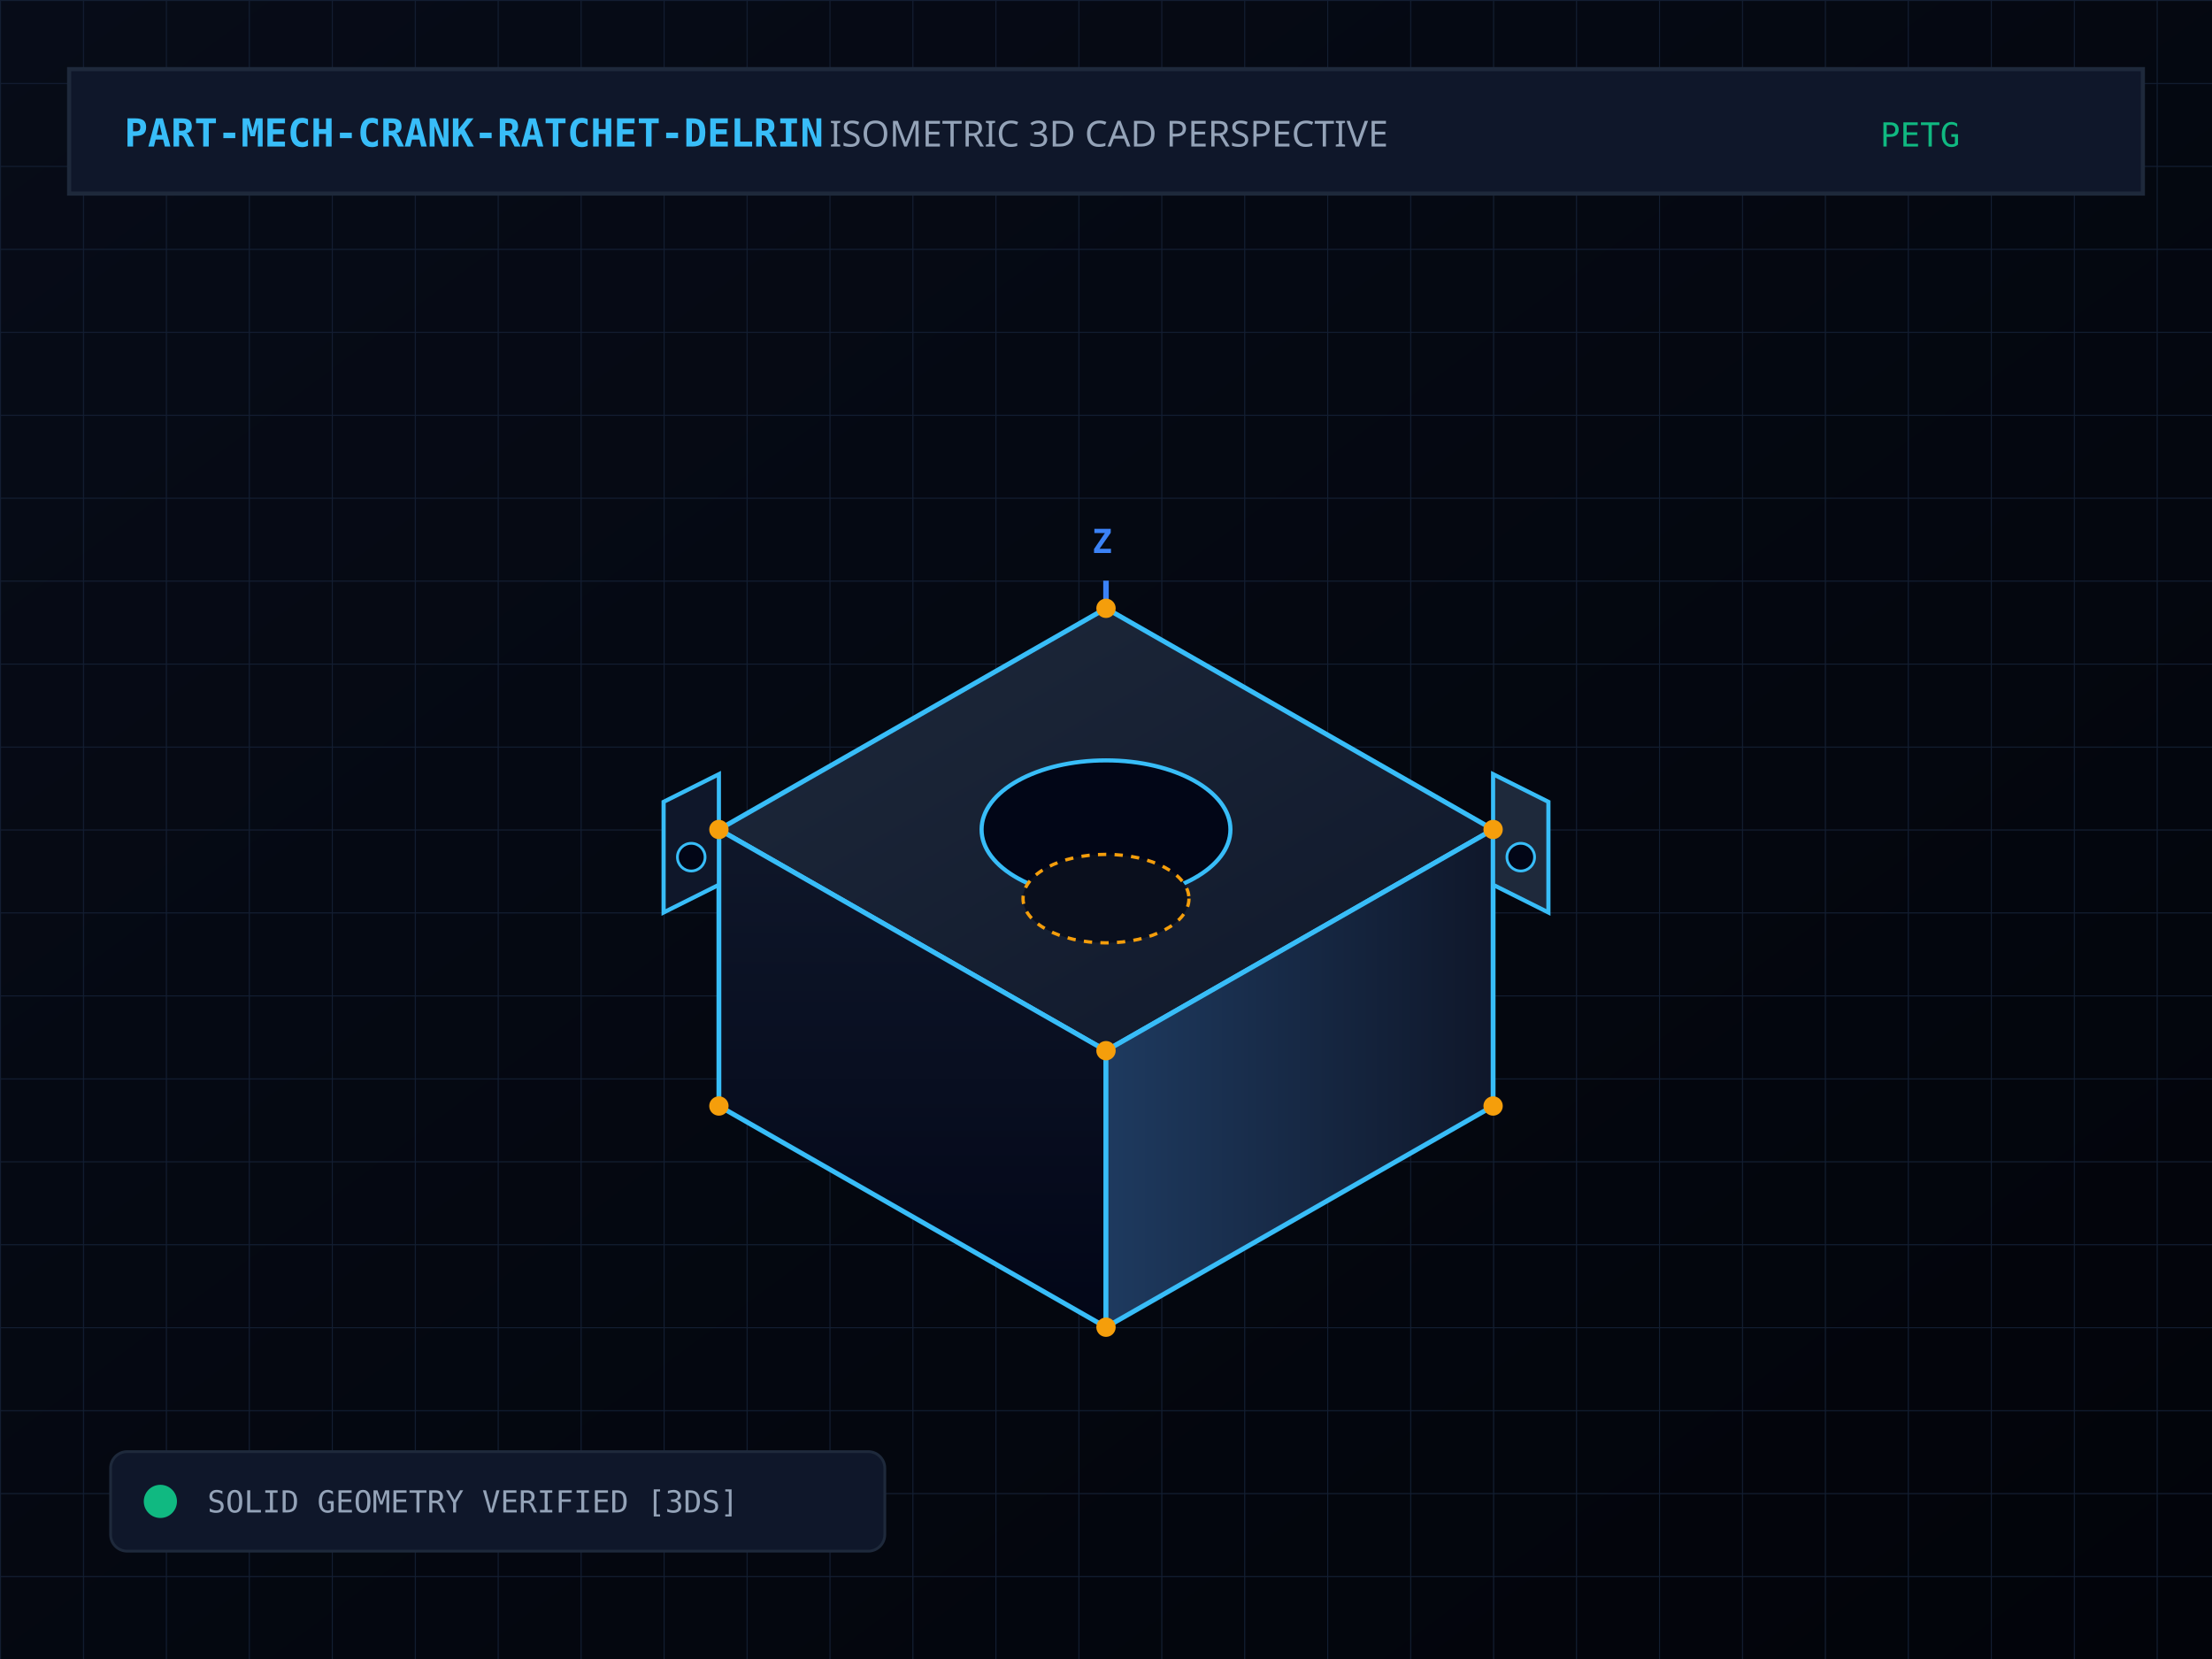
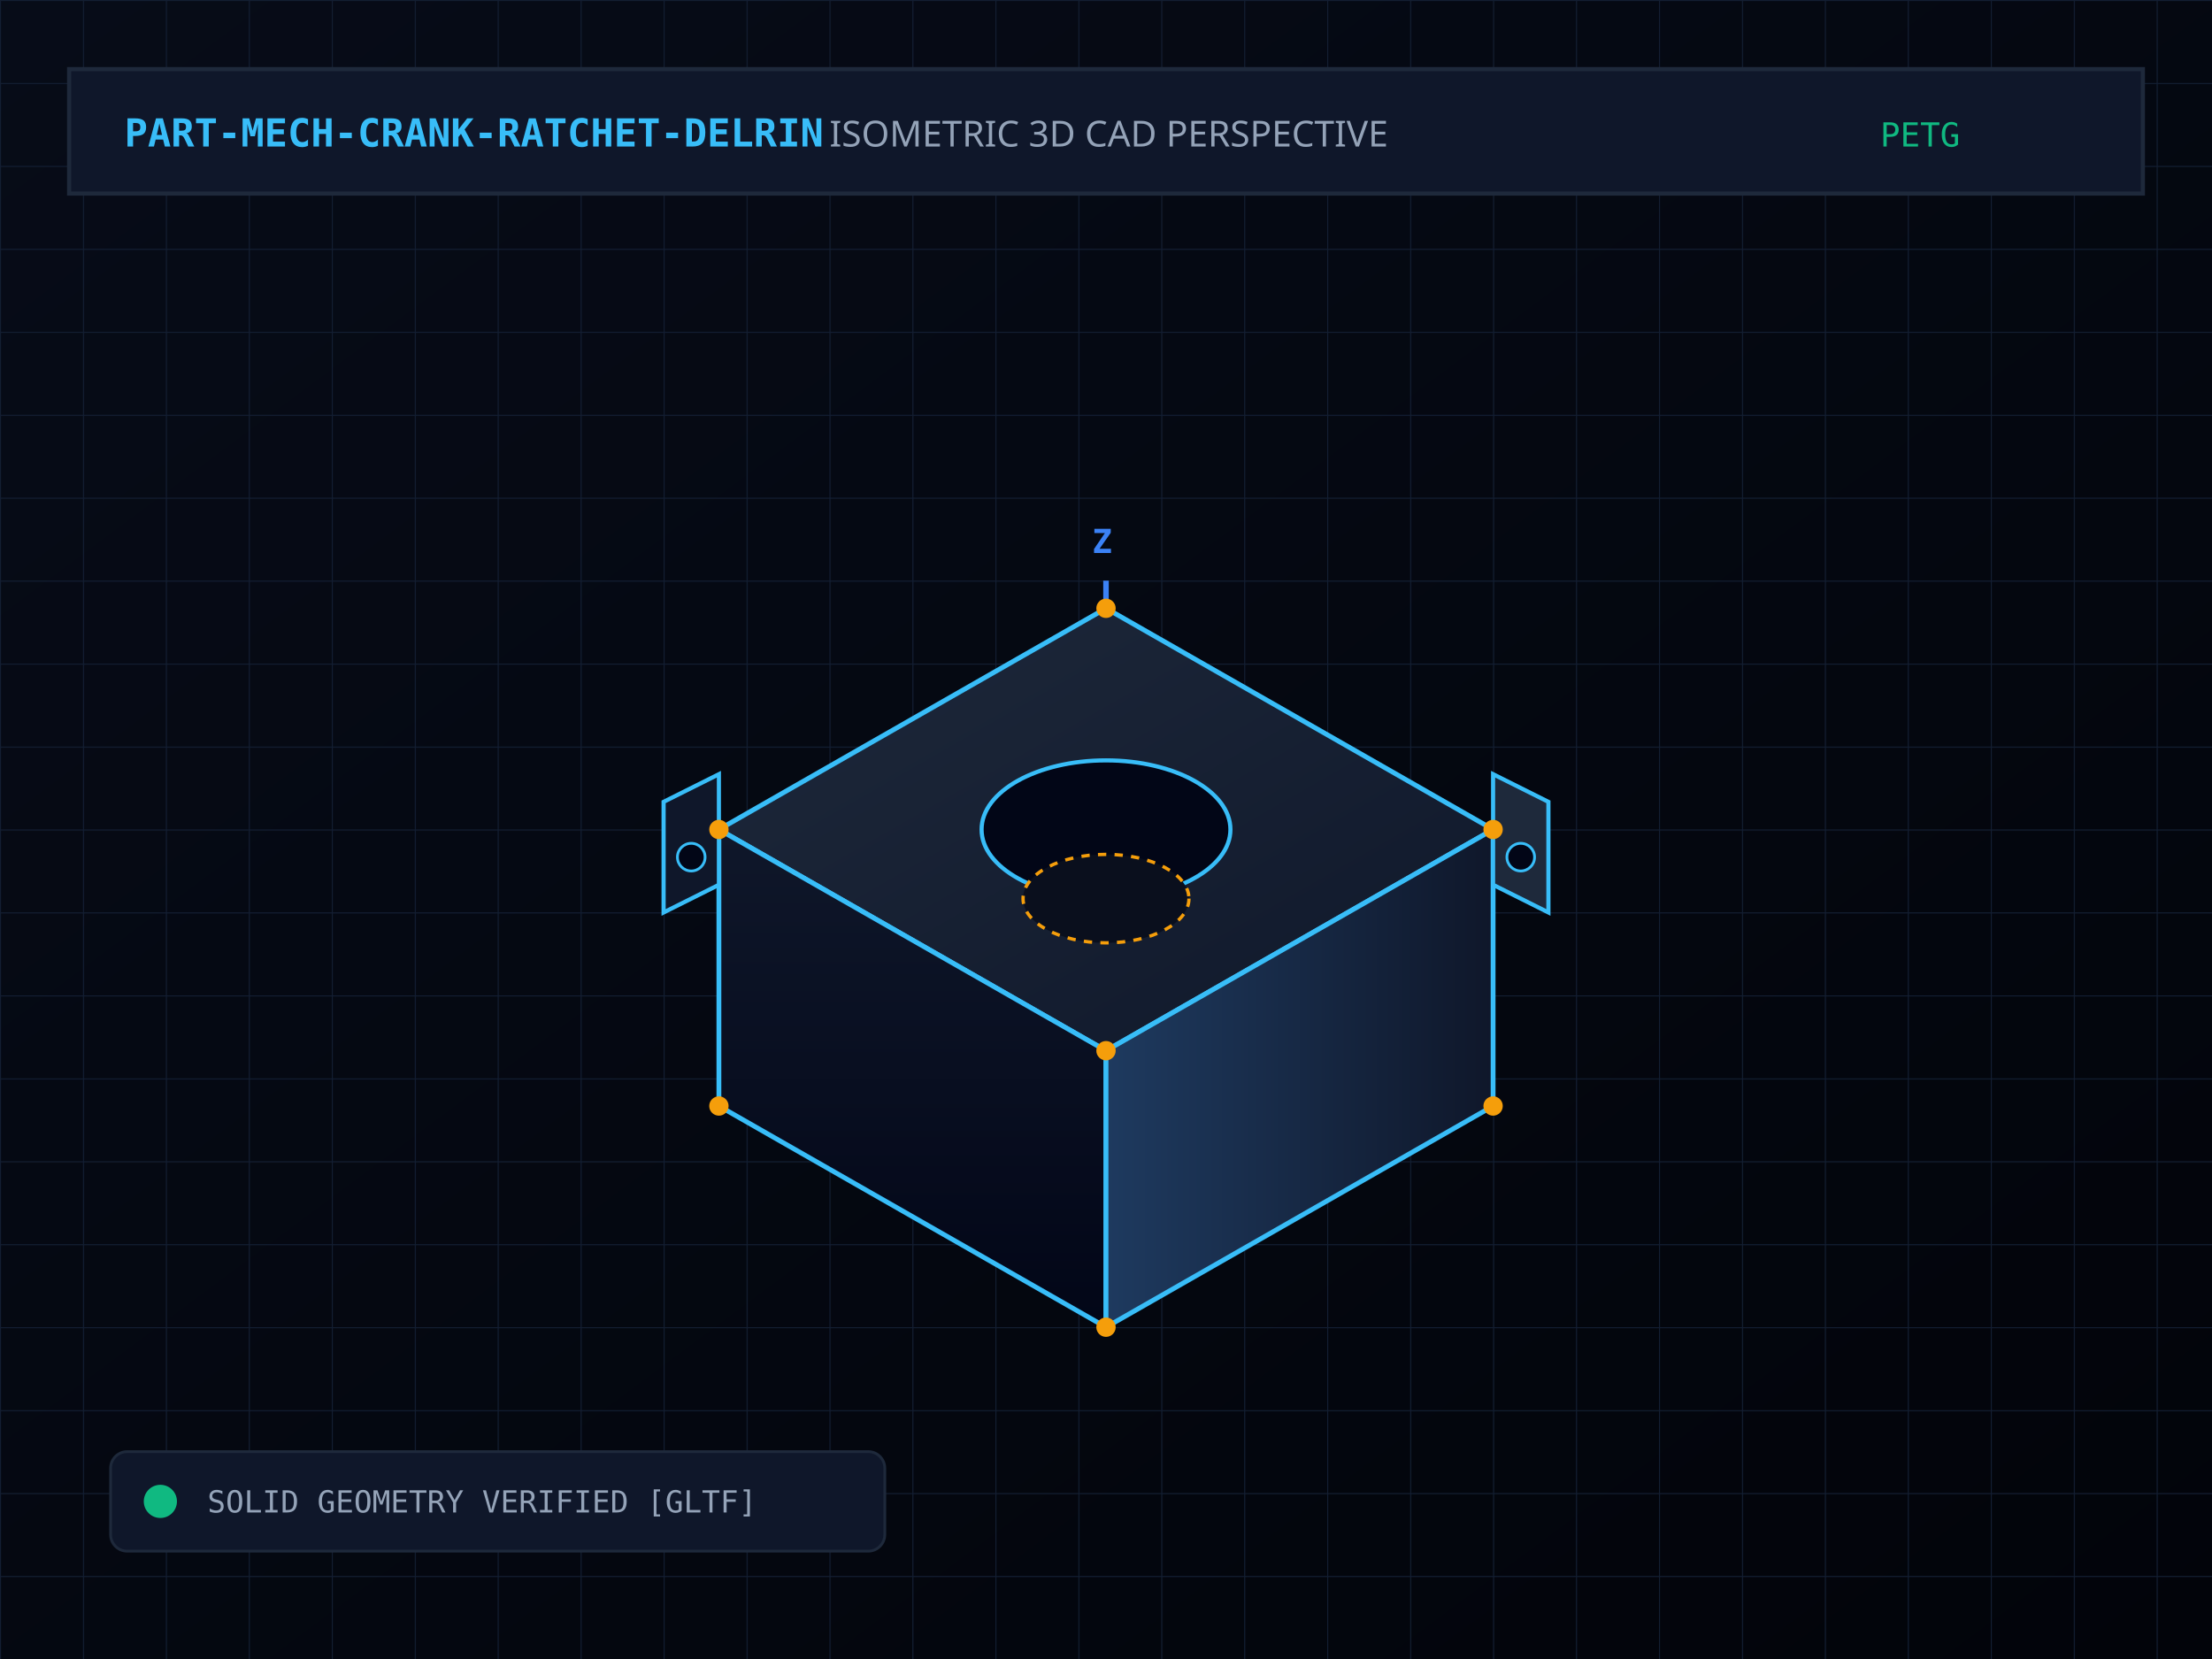
<svg xmlns="http://www.w3.org/2000/svg" viewBox="0 0 800 600" width="100%" height="100%">
  <defs>
    <linearGradient id="iso-bg" x1="0%" y1="0%" x2="100%" y2="100%">
      <stop offset="0%" stop-color="#070c18" />
      <stop offset="100%" stop-color="#02040a" />
    </linearGradient>
    <pattern id="iso-grid" width="30" height="30" patternUnits="userSpaceOnUse">
      <path d="M 30 0 L 0 0 0 30" fill="none" stroke="#131e32" stroke-width="0.75" />
    </pattern>
    <linearGradient id="face-top" x1="0%" y1="0%" x2="100%" y2="100%">
      <stop offset="0%" stop-color="#1e293b" />
      <stop offset="100%" stop-color="#0f172a" />
    </linearGradient>
    <linearGradient id="face-left" x1="0%" y1="0%" x2="0%" y2="100%">
      <stop offset="0%" stop-color="#0f172a" />
      <stop offset="100%" stop-color="#020617" />
    </linearGradient>
    <linearGradient id="face-right" x1="0%" y1="0%" x2="100%" y2="0%">
      <stop offset="0%" stop-color="#1e3a5f" />
      <stop offset="100%" stop-color="#0f172a" />
    </linearGradient>
  </defs>
  <rect width="100%" height="100%" fill="url(#iso-bg)" />
  <rect width="100%" height="100%" fill="url(#iso-grid)" />
  <rect x="25" y="25" width="750" height="45" fill="#0f172a" stroke="#1e293b" stroke-width="1.5" />
  <text x="45" y="53" font-family="monospace" font-size="14" font-weight="bold" fill="#38bdf8">PART-MECH-CRANK-RATCHET-DELRIN</text>
  <text x="300" y="53" font-family="sans-serif" font-size="13" fill="#94a3b8">ISOMETRIC 3D CAD PERSPECTIVE</text>
  <text x="680" y="53" font-family="monospace" font-size="12" fill="#10b981">PETG</text>
  <g transform="translate(400, 310)">
    <line x1="0" y1="0" x2="-90" y2="52" stroke="#ef4444" stroke-width="2" />
    <text x="-105" y="60" font-family="monospace" font-size="12" font-weight="bold" fill="#ef4444">X</text>
    <line x1="0" y1="0" x2="90" y2="52" stroke="#10b981" stroke-width="2" />
    <text x="100" y="60" font-family="monospace" font-size="12" font-weight="bold" fill="#10b981">Y</text>
    <line x1="0" y1="0" x2="0" y2="-100" stroke="#3b82f6" stroke-width="2" />
    <text x="-5" y="-110" font-family="monospace" font-size="12" font-weight="bold" fill="#3b82f6">Z</text>
    <polygon points="0,-90 140,-10 0,70 -140,-10" fill="url(#face-top)" stroke="#38bdf8" stroke-width="1.75" />
    <polygon points="-140,-10 0,70 0,170 -140,90" fill="url(#face-left)" stroke="#38bdf8" stroke-width="1.75" />
    <polygon points="0,70 140,-10 140,90 0,170" fill="url(#face-right)" stroke="#38bdf8" stroke-width="1.75" />
    <ellipse cx="0" cy="-10" rx="45" ry="25" fill="#020617" stroke="#38bdf8" stroke-width="1.5" />
    <ellipse cx="0" cy="15" rx="30" ry="16" fill="#0a0f1d" stroke="#f59e0b" stroke-width="1.2" stroke-dasharray="3,3" />
    <polygon points="-160,-20 -140,-30 -140,10 -160,20" fill="#0f172a" stroke="#38bdf8" stroke-width="1.5" />
    <circle cx="-150" cy="0" r="5" fill="#020617" stroke="#38bdf8" stroke-width="1" />
    <polygon points="140,-30 160,-20 160,20 140,10" fill="#1e293b" stroke="#38bdf8" stroke-width="1.5" />
    <circle cx="150" cy="0" r="5" fill="#020617" stroke="#38bdf8" stroke-width="1" />
    <circle cx="0" cy="70" r="3.5" fill="#f59e0b" />
    <circle cx="-140" cy="-10" r="3.5" fill="#f59e0b" />
    <circle cx="140" cy="-10" r="3.5" fill="#f59e0b" />
    <circle cx="0" cy="-90" r="3.5" fill="#f59e0b" />
    <circle cx="0" cy="170" r="3.5" fill="#f59e0b" />
    <circle cx="-140" cy="90" r="3.5" fill="#f59e0b" />
    <circle cx="140" cy="90" r="3.5" fill="#f59e0b" />
  </g>
  <rect x="40" y="525" width="280" height="36" rx="6" fill="#0f172a" stroke="#1e293b" stroke-width="1" />
  <circle cx="58" cy="543" r="6" fill="#10b981" />
-   <text x="75" y="547" font-family="monospace" font-size="11" fill="#94a3b8">SOLID GEOMETRY VERIFIED [3DS]</text>
+   <text x="75" y="547" font-family="monospace" font-size="11" fill="#94a3b8">SOLID GEOMETRY VERIFIED [GLTF]</text>
</svg>
